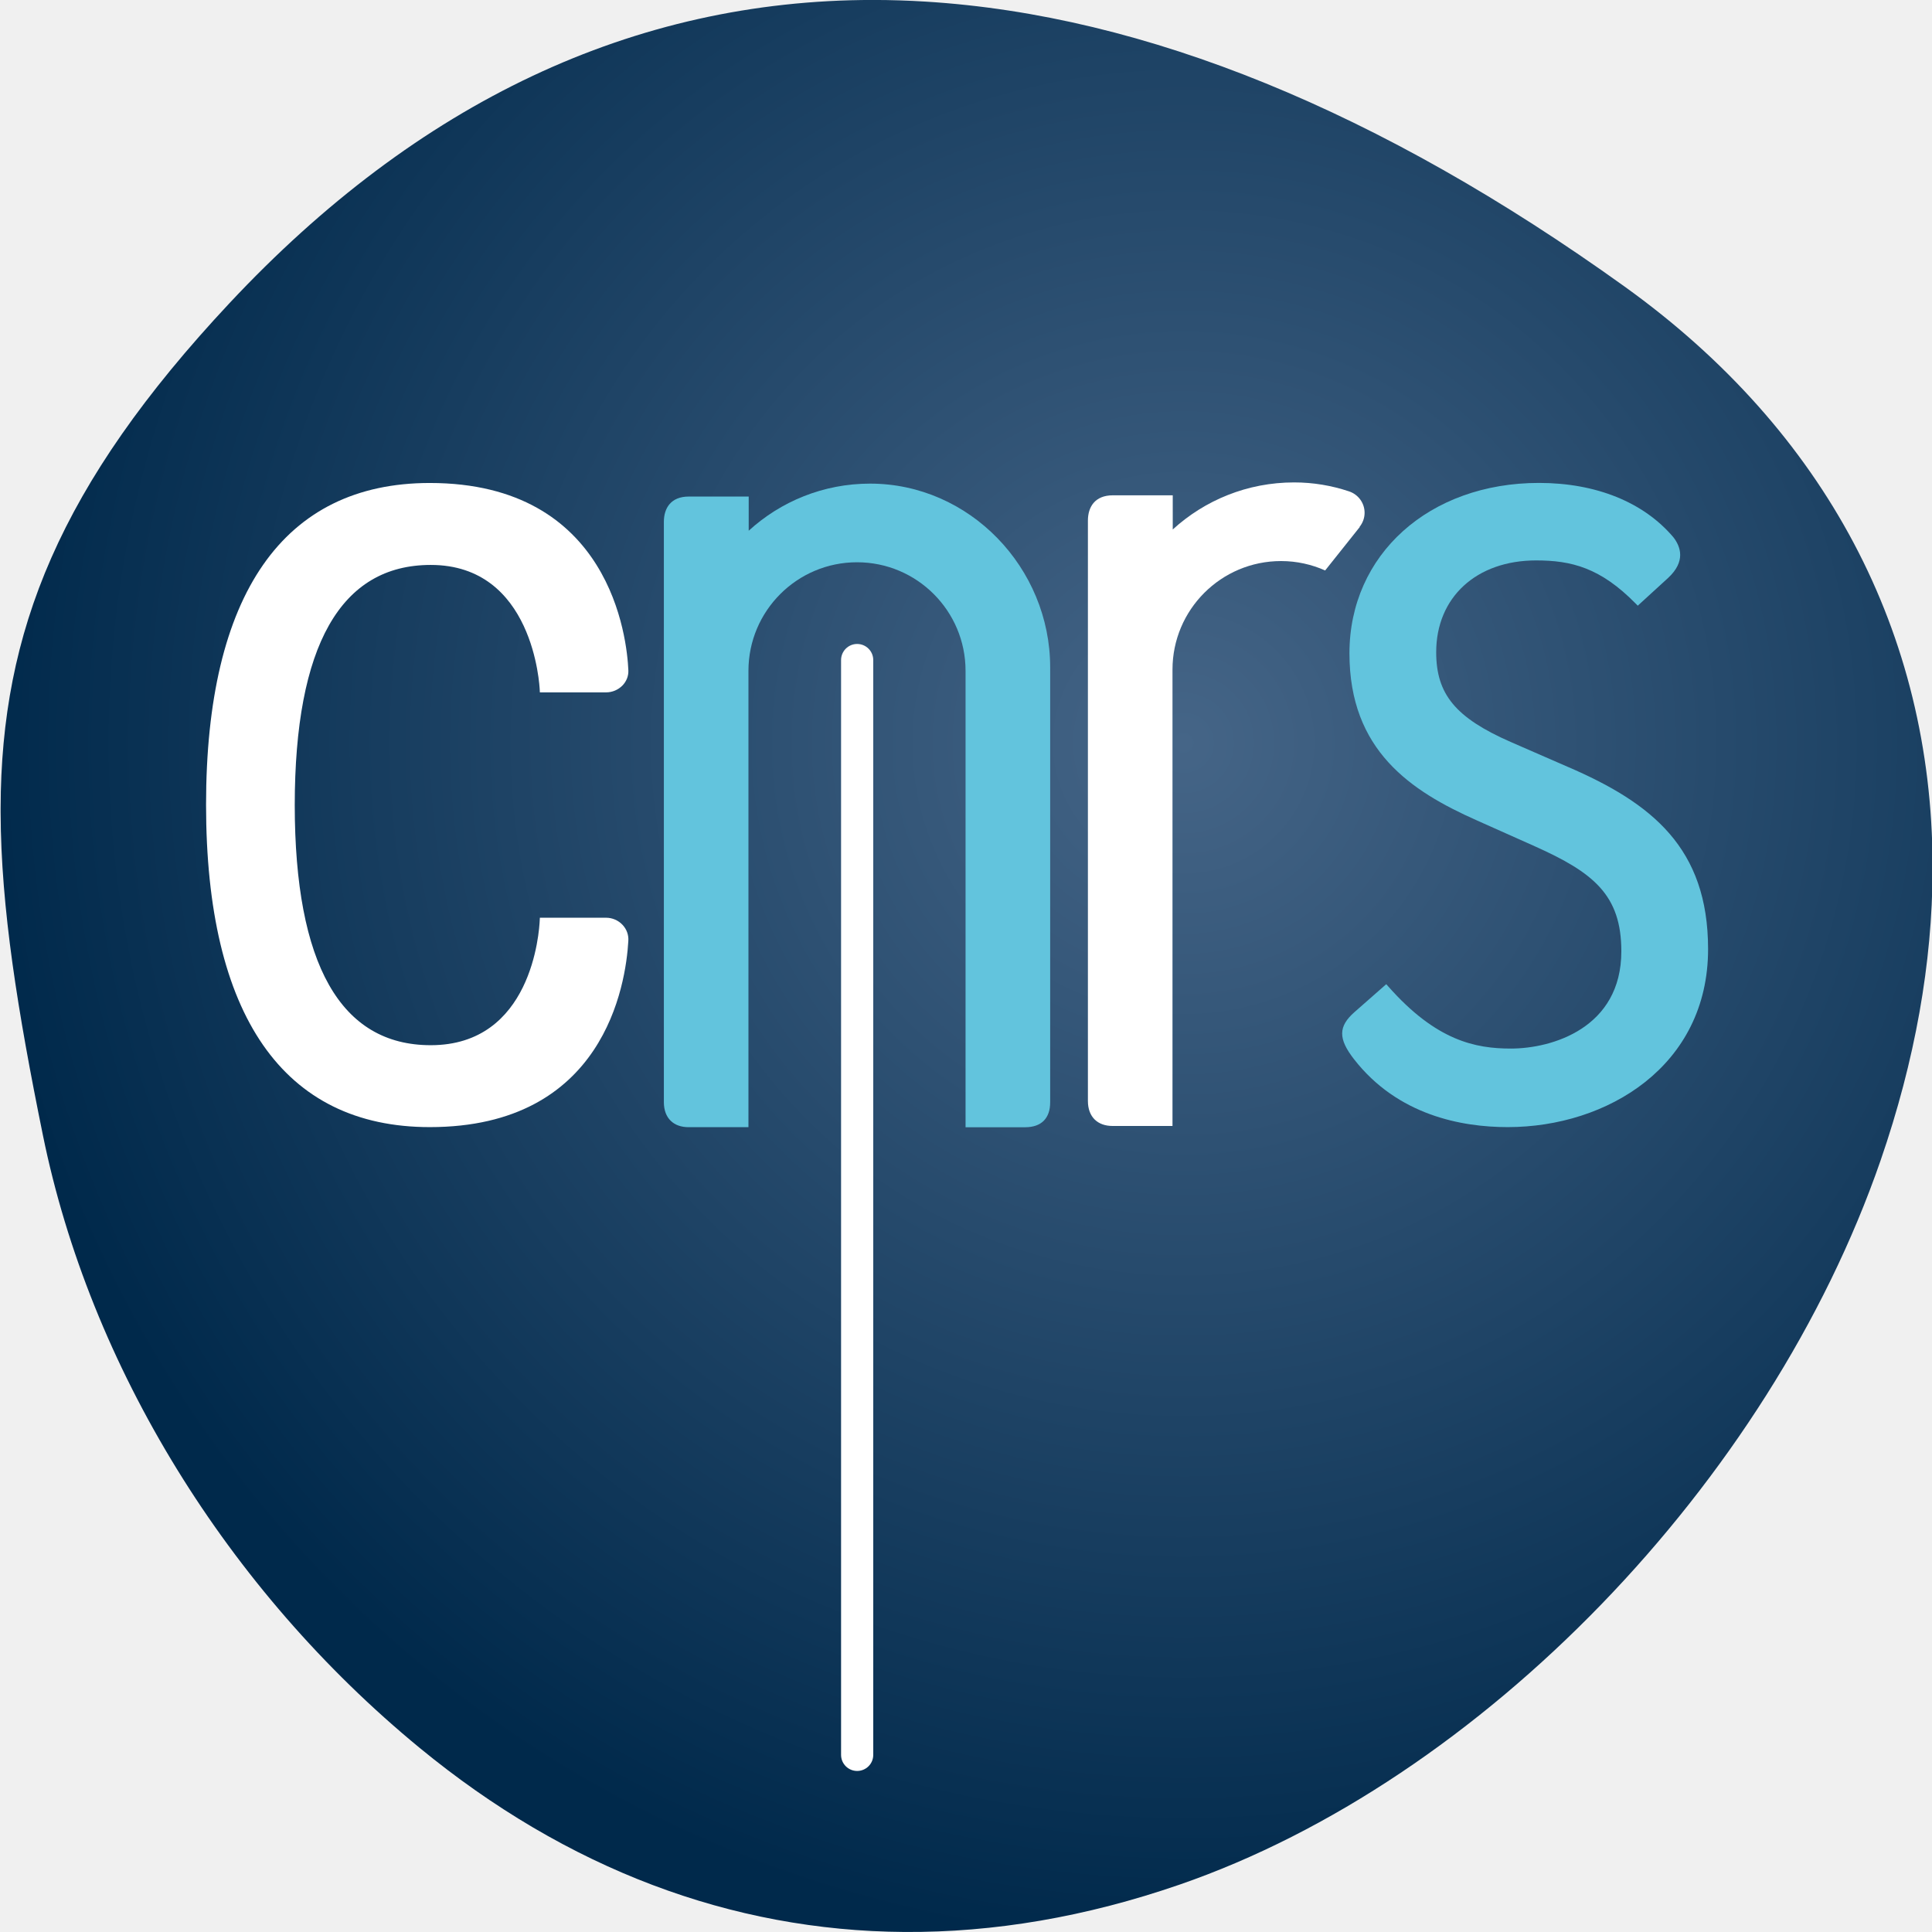
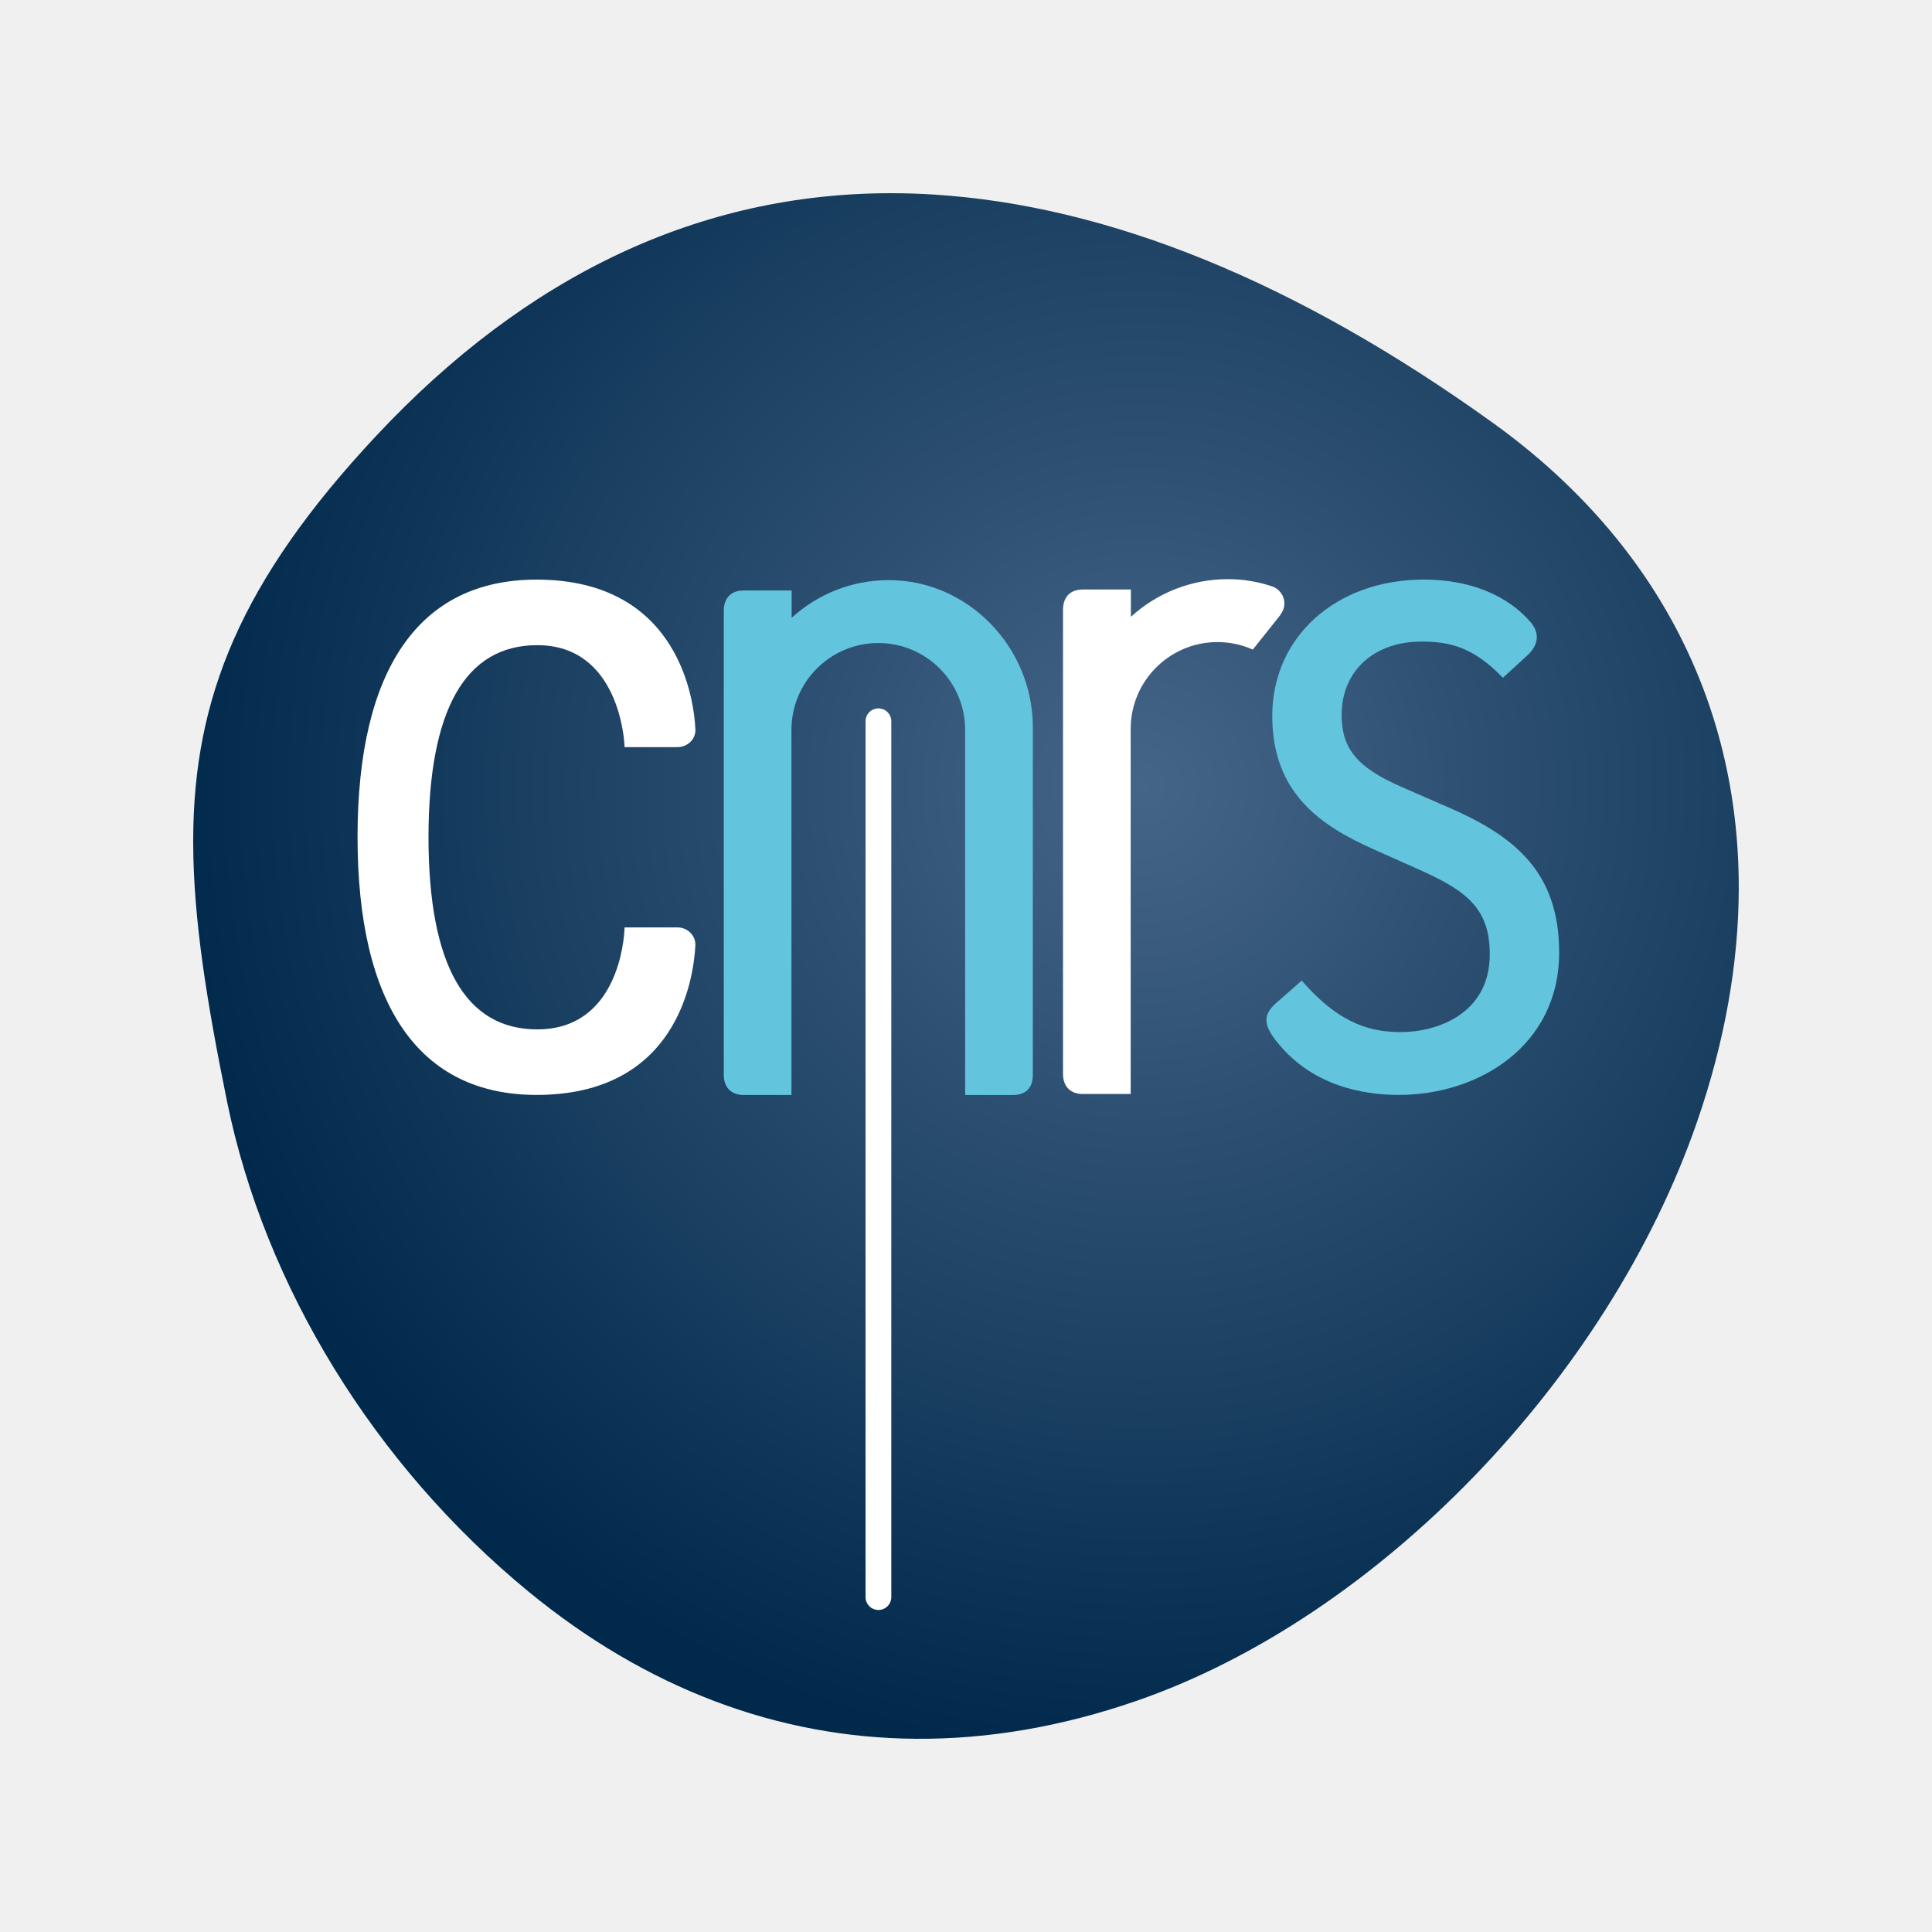
- <svg xmlns="http://www.w3.org/2000/svg" id="svg2" height="200" width="200" version="1.1" viewBox="0 0 200 200">
+ <svg xmlns="http://www.w3.org/2000/svg" id="svg2" height="100" width="100" version="1.1" viewBox="0 0 100 100">
  <defs id="defs4">
-     <radialGradient id="radialGradient4212" cx="0" gradientUnits="userSpaceOnUse" cy="0" r="1" gradientTransform="matrix(38.394 0 0 -38.394 357.28 100.34)">
+     <radialGradient id="radialGradient4212" cx="0" gradientUnits="userSpaceOnUse" cy="0" r="1" gradientTransform="matrix(38.394,0,0,-38.394,357.28,100.34)">
      <stop id="stop4214" stop-color="#456587" offset="0" />
      <stop id="stop4216" stop-color="#00294b" offset="1" />
    </radialGradient>
    <clipPath id="clipPath4224" clipPathUnits="userSpaceOnUse">
-       <path id="path4226" d="m318.33 61.001h63.359v64.626h-63.359v-64.626z" />
+       <path id="path4226" d="m 318.33,61.001 63.359,0 0,64.626 -63.359,0 0,-64.626 z" />
    </clipPath>
  </defs>
-   <g id="layer1" transform="translate(-85.037 -494.99)">
-     <g id="g4678" transform="matrix(2.6305 0 0 2.6305 1394.6 -1640.5)">
-       <g id="g4200" transform="matrix(1.25 0 0 -1.25 -897.76 966.38)">
+   <g id="layer1" transform="matrix(0.3999961,0,0,0.3999961,-24.0403,-187.9925)">
+     <g id="g4678" transform="matrix(2.6305,0,0,2.6305,1394.6,-1640.5)">
+       <g id="g4200" transform="matrix(1.25,0,0,-1.25,-897.76,966.38)">
        <g id="g4202">
          <g id="g4208">
            <g id="g4210">
-               <path id="path4218" d="m347.42 123.65c-7.518 0-14.326-3.206-20.261-9.549-5.356-5.725-7.187-10.342-7.202-15.889v-0.144c0.009-3.001 0.542-6.279 1.33-10.152 1.483-7.285 5.807-14.318 11.864-19.297 4.637-3.811 9.81-5.758 15.26-5.794 2.824-0.019 5.723 0.475 8.662 1.49 9.487 3.275 18.563 12.651 22.071 22.8 1.088 3.151 1.628 6.219 1.637 9.144v0.169c-0.028 7.269-3.349 13.641-9.694 18.197-7.698 5.529-15.101 8.547-22.007 8.973-0.547 0.034-1.091 0.051-1.631 0.052h-0.029" fill="url(#radialGradient4212)" />
+               <path id="path4218" d="m 347.42,123.65 c -7.518,0 -14.326,-3.206 -20.261,-9.549 -5.356,-5.725 -7.187,-10.342 -7.202,-15.889 l 0,-0.144 c 0.009,-3.001 0.542,-6.279 1.33,-10.152 1.483,-7.285 5.807,-14.318 11.864,-19.297 4.637,-3.811 9.81,-5.758 15.26,-5.794 2.824,-0.019 5.723,0.475 8.662,1.49 9.487,3.275 18.563,12.651 22.071,22.8 1.088,3.151 1.628,6.219 1.637,9.144 l 0,0.169 c -0.028,7.269 -3.349,13.641 -9.694,18.197 -7.698,5.529 -15.101,8.547 -22.007,8.973 -0.547,0.034 -1.091,0.051 -1.631,0.052 l -0.029,0" style="fill:url(#radialGradient4212)" />
            </g>
          </g>
        </g>
      </g>
-       <g id="g4220" transform="matrix(1.25 0 0 -1.25 -897.76 966.38)">
+       <g id="g4220" transform="matrix(1.25,0,0,-1.25,-897.76,966.38)">
        <g id="g4222" clip-path="url(#clipPath4224)">
-           <g id="g4228" transform="translate(339.02 94.756)">
-             <path id="path4230" d="m0 0h-2.086l-0.003-0.059c-0.016-0.405-0.257-3.954-3.432-3.954-2.838 0-4.278 2.544-4.282 7.56 0.004 5.017 1.444 7.56 4.282 7.56 3.23 0 3.426-3.792 3.432-3.953l0.003-0.059h2.086c0.193 0 0.38 0.079 0.514 0.216 0.129 0.133 0.195 0.304 0.186 0.482-0.043 0.984-0.548 5.894-6.251 5.894-4.608 0-7.044-3.503-7.044-10.129 0-6.64 2.436-10.15 7.044-10.15 5.489 0 6.171 4.484 6.25 5.858 0.014 0.19-0.051 0.372-0.184 0.512-0.133 0.141-0.322 0.222-0.515 0.222" fill="#fff" />
+           <g id="g4228" transform="translate(339.02,94.756)">
+             <path id="path4230" d="m 0,0 -2.086,0 -0.003,-0.059 c -0.016,-0.405 -0.257,-3.954 -3.432,-3.954 -2.838,0 -4.278,2.544 -4.282,7.56 0.004,5.017 1.444,7.56 4.282,7.56 3.23,0 3.426,-3.792 3.432,-3.953 l 0.003,-0.059 2.086,0 c 0.193,0 0.38,0.079 0.514,0.216 0.129,0.133 0.195,0.304 0.186,0.482 -0.043,0.984 -0.548,5.894 -6.251,5.894 -4.608,0 -7.044,-3.503 -7.044,-10.129 0,-6.64 2.436,-10.15 7.044,-10.15 5.489,0 6.171,4.484 6.25,5.858 0.014,0.19 -0.051,0.372 -0.184,0.512 C 0.382,-0.081 0.193,0 0,0" style="fill:#ffffff" />
          </g>
-           <g id="g4232" transform="translate(369.29 99.509)">
-             <path id="path4234" d="m0 0 0.001-0.001-1.798 0.784c-1.727 0.759-2.34 1.498-2.34 2.823 0 1.728 1.264 2.89 3.146 2.89 1.112 0 2.025-0.228 3.139-1.363l0.061-0.062 0.959 0.877c0.555 0.516 0.394 0.98 0.162 1.278-0.935 1.104-2.437 1.71-4.23 1.71-3.458 0-5.968-2.256-5.968-5.364 0-3.057 1.926-4.334 4.007-5.259l1.834-0.819c1.842-0.826 2.719-1.531 2.719-3.303 0-2.418-2.184-3.063-3.476-3.063-1.11 0-2.346 0.238-3.865 1.959l-0.06 0.068-0.999-0.878c-0.514-0.452-0.518-0.839-0.017-1.483 1.375-1.768 3.391-2.139 4.84-2.139 3.135 0 6.308 1.925 6.308 5.604 0 3.185-1.768 4.598-4.423 5.741" fill="#62c4dd" />
+           <g id="g4232" transform="translate(369.29,99.509)">
+             <path id="path4234" d="m 0,0 0.001,-0.001 -1.798,0.784 c -1.727,0.759 -2.34,1.498 -2.34,2.823 0,1.728 1.264,2.89 3.146,2.89 1.112,0 2.025,-0.228 3.139,-1.363 L 2.209,5.071 3.168,5.948 c 0.555,0.516 0.394,0.98 0.162,1.278 -0.935,1.104 -2.437,1.71 -4.23,1.71 -3.458,0 -5.968,-2.256 -5.968,-5.364 0,-3.057 1.926,-4.334 4.007,-5.259 l 1.834,-0.819 c 1.842,-0.826 2.719,-1.531 2.719,-3.303 0,-2.418 -2.184,-3.063 -3.476,-3.063 -1.11,0 -2.346,0.238 -3.865,1.959 l -0.06,0.068 -0.999,-0.878 c -0.514,-0.452 -0.518,-0.839 -0.017,-1.483 1.375,-1.768 3.391,-2.139 4.84,-2.139 3.135,0 6.308,1.925 6.308,5.604 C 4.423,-2.556 2.655,-1.143 0,0" style="fill:#62c4dd" />
          </g>
-           <g id="g4236" transform="translate(353 102.64)">
-             <path id="path4238" d="m0 0c0 3.131-2.537 5.783-5.669 5.783-1.473 0-2.814-0.562-3.822-1.483v1.076h-1.886c-0.568 0-0.785-0.37-0.785-0.797v-18.268c0-0.514 0.314-0.789 0.776-0.789h1.887v14.367c0 1.887 1.531 3.418 3.418 3.418s3.417-1.531 3.417-3.418v-14.369h1.875c0.519 0 0.789 0.288 0.789 0.785v13.695z" fill="#62c4dd" />
+           <g id="g4236" transform="translate(353,102.64)">
+             <path id="path4238" d="m 0,0 c 0,3.131 -2.537,5.783 -5.669,5.783 -1.473,0 -2.814,-0.562 -3.822,-1.483 l 0,1.076 -1.886,0 c -0.568,0 -0.785,-0.37 -0.785,-0.797 l 0,-18.268 c 0,-0.514 0.314,-0.789 0.776,-0.789 l 1.887,0 0,14.367 c 0,1.887 1.531,3.418 3.418,3.418 1.887,0 3.417,-1.531 3.417,-3.418 l 0,-14.369 1.875,0 c 0.519,0 0.789,0.288 0.789,0.785 L 0,0 Z" style="fill:#62c4dd" />
          </g>
-           <g id="g4240" transform="translate(362.74 107.06)">
-             <path id="path4242" d="m0 0c0.098 0.122 0.159 0.276 0.159 0.444 0 0.315-0.205 0.579-0.487 0.674-0.545 0.183-1.127 0.283-1.731 0.283-1.473 0-2.814-0.561-3.822-1.482v1.076h-1.886c-0.568 0-0.785-0.371-0.785-0.797v-18.269c0-0.514 0.314-0.789 0.777-0.789h1.886v14.367c0 1.888 1.53 3.418 3.418 3.418 0.495 0 0.964-0.107 1.388-0.296l1.089 1.367-0.006 0.004z" fill="#fff" />
+           <g id="g4240" transform="translate(362.74,107.06)">
+             <path id="path4242" d="m 0,0 c 0.098,0.122 0.159,0.276 0.159,0.444 0,0.315 -0.205,0.579 -0.487,0.674 -0.545,0.183 -1.127,0.283 -1.731,0.283 -1.473,0 -2.814,-0.561 -3.822,-1.482 l 0,1.076 -1.886,0 c -0.568,0 -0.785,-0.371 -0.785,-0.797 l 0,-18.269 c 0,-0.514 0.314,-0.789 0.777,-0.789 l 1.886,0 0,14.367 c 0,1.888 1.53,3.418 3.418,3.418 0.495,0 0.964,-0.107 1.388,-0.296 L 0.006,-0.004 0,0 Z" style="fill:#ffffff" />
          </g>
-           <g id="g4244" transform="translate(347.43 68.4)">
-             <path id="path4246" d="m0 0c0-0.28-0.227-0.506-0.507-0.506-0.279 0-0.506 0.226-0.506 0.506v34.468c0 0.28 0.227 0.507 0.506 0.507 0.28 0 0.507-0.227 0.507-0.507v-34.468z" fill="#fff" />
+           <g id="g4244" transform="translate(347.43,68.4)">
+             <path id="path4246" d="m 0,0 c 0,-0.28 -0.227,-0.506 -0.507,-0.506 -0.279,0 -0.506,0.226 -0.506,0.506 l 0,34.468 c 0,0.28 0.227,0.507 0.506,0.507 0.28,0 0.507,-0.227 0.507,-0.507 L 0,0 Z" style="fill:#ffffff" />
          </g>
        </g>
      </g>
    </g>
  </g>
</svg>
